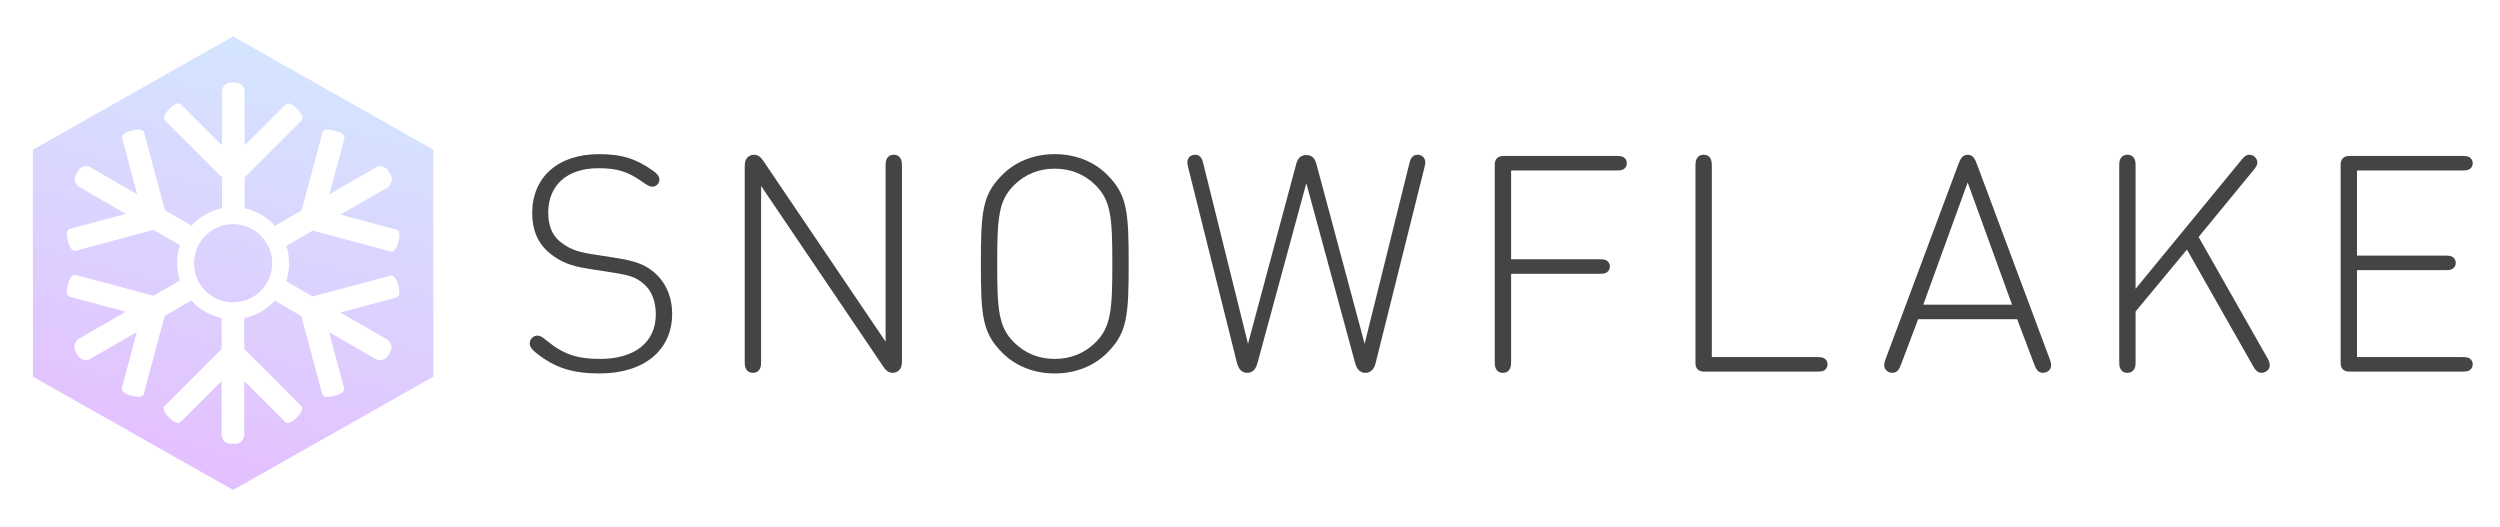
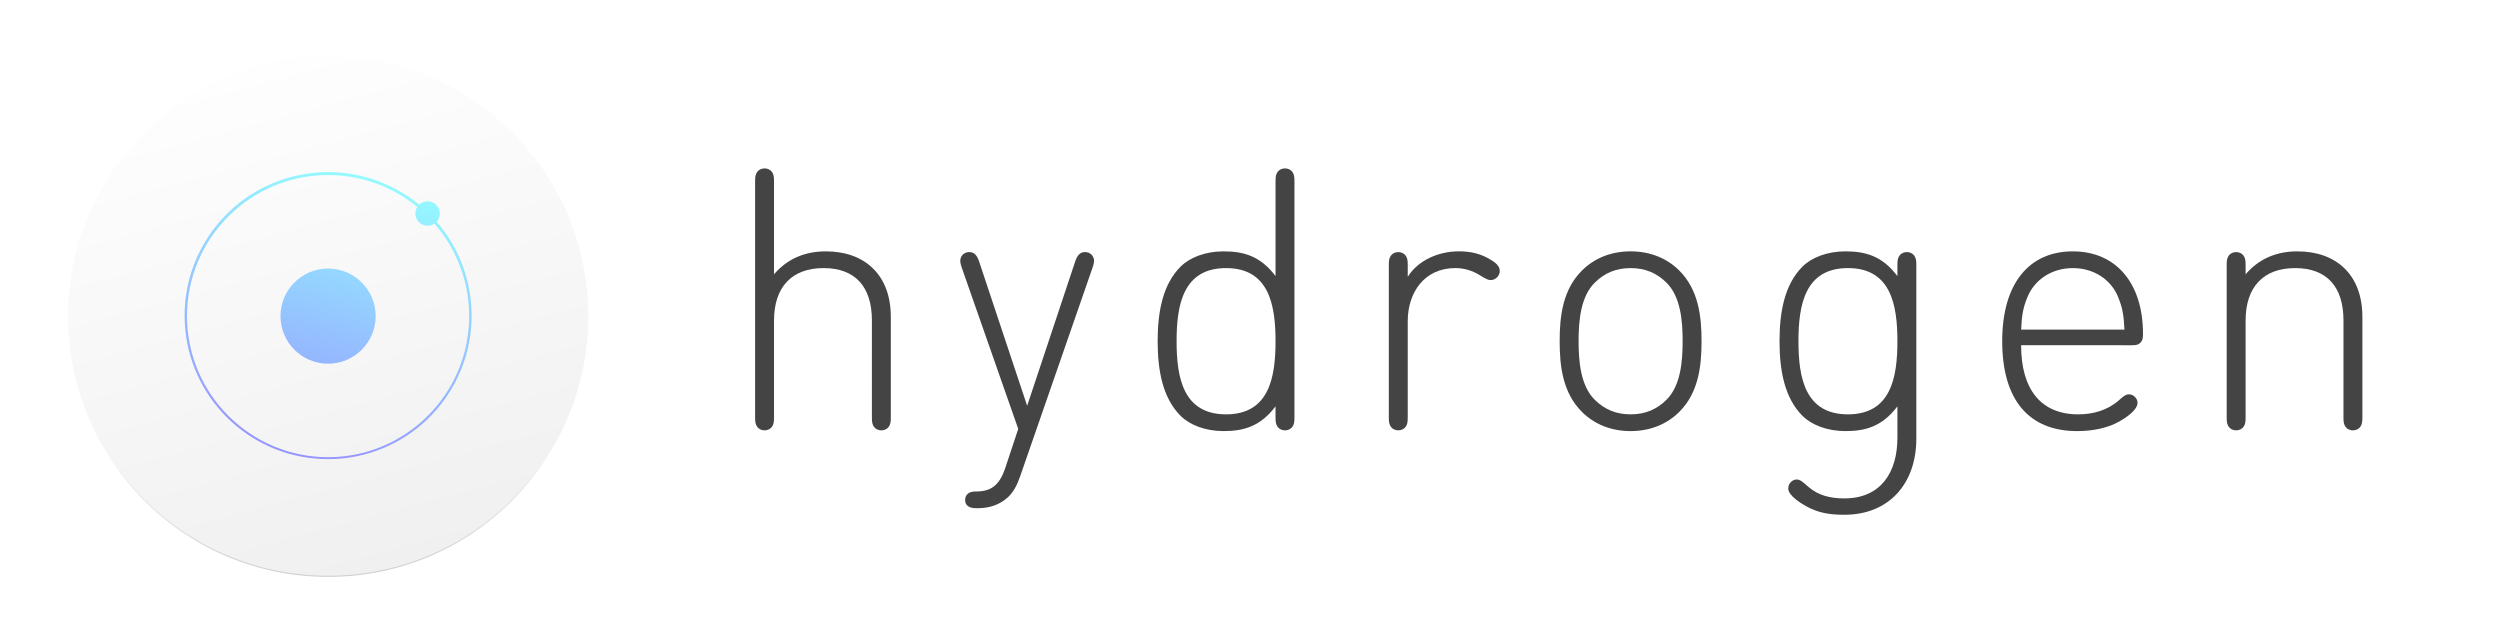
- <svg xmlns="http://www.w3.org/2000/svg" viewBox="0 0 10696 2252">
+ <svg xmlns="http://www.w3.org/2000/svg" viewBox="0 0 8905 2252">
  <defs>
-     <style>.cls-1{fill:#444;}.cls-2{fill:url(#linear-gradient);}</style>
-     <linearGradient id="linear-gradient" x1="754.81" y1="2031.23" x2="1239.92" y2="220.77" gradientUnits="userSpaceOnUse">
-       <stop offset="0" stop-color="#e4bfff" />
-       <stop offset="1" stop-color="#d4e5ff" />
+     <style>.cls-1{fill:url(#linear-gradient);}.cls-2{fill:#444;}.cls-3{fill:url(#linear-gradient-2);}.cls-4{mask:url(#mask);}.cls-5{fill:none;stroke:#828282;stroke-miterlimit:10;stroke-width:4px;}.cls-6{fill:url(#linear-gradient-3);}</style>
+     <linearGradient id="linear-gradient" x1="1171.12" y1="1126.5" x2="1171.12" y2="2081.5" gradientUnits="userSpaceOnUse">
+       <stop offset="0.53" />
+       <stop offset="0.72" stop-color="#2b2b2c" />
+       <stop offset="0.9" stop-color="#4c4d4e" />
+       <stop offset="1" stop-color="#58595b" />
+     </linearGradient>
+     <linearGradient id="linear-gradient-2" x1="929.27" y1="231.35" x2="1408.98" y2="2021.65" gradientUnits="userSpaceOnUse">
+       <stop offset="0" stop-color="#fefefe" />
+       <stop offset="1" stop-color="#f0f0f0" />
+     </linearGradient>
+     <mask id="mask" x="240.62" y="1126.5" width="1857" height="955" maskUnits="userSpaceOnUse">
+       <rect class="cls-1" x="254.12" y="1126.5" width="1834" height="955" />
+     </mask>
+     <linearGradient id="linear-gradient-3" x1="1036.72" y1="1618.29" x2="1300.53" y2="633.71" gradientUnits="userSpaceOnUse">
+       <stop offset="0" stop-color="#9694ff" />
+       <stop offset="1" stop-color="#94faff" />
    </linearGradient>
  </defs>
  <g id="Layer_5" data-name="Layer 5">
-     <path class="cls-1" d="M2514.06,1149.34c-73.22-11.66-117.94-29.16-164.59-68-48.6-40.82-72.58-97.85-72.58-169.13,0-154.22,110.16-252.72,286.41-252.72,98.5,0,158.76,20.09,232,71.93,14.26,10.37,25.92,22,25.92,36.29,0,8.42-1.94,14.26-7.13,20.09-6.48,7.78-13.61,11-24,11s-22.68-7.13-36.94-17.5c-67.39-48-110.81-61.56-193.75-61.56-133.49,0-213.84,73.22-213.84,189.86,0,53.14,15.55,94.61,48,121.82,37.58,31.1,70.63,45.36,137.38,55.73l99.79,15.55c86.83,13.61,127,28.51,165.89,60.91,50.54,41.47,79.06,105,79.06,178.85,0,155.52-119.23,255.31-311,255.31-107.57,0-189.21-20.74-273.45-90.07-13.61-11-24.62-23.33-24.62-37.58,0-9.07,2.59-17.5,9.72-24.62a32.89,32.89,0,0,1,23.33-9.72c13,0,24,9.07,36.94,19.44,75.17,62.21,134.13,80.35,232,80.35,145.15,0,237.17-70,237.17-190.51,0-54.43-16.85-100.44-50.54-129.6s-59-37.58-133.49-49.25Z" />
-     <path class="cls-1" d="M3846.59,1584.15a39.86,39.86,0,0,1-27.22,11c-17.5,0-29.16-10.37-38.88-24.62l-524.23-775v751c0,20.09-1.94,26.57-7.78,35.64-5.83,8.42-14.9,13-27.22,13s-21.38-4.54-27.22-13c-5.83-9.07-7.78-15.55-7.78-35.64V710.65c0-19.44,4.54-29.81,12.31-37.58a39.86,39.86,0,0,1,27.22-11c17.5,0,29.16,10.37,38.88,24.62l524.23,775v-751c0-20.09,1.94-26.57,7.78-35.64,5.83-8.42,14.9-13,27.22-13s21.38,4.54,27.22,13c5.83,9.07,7.78,15.55,7.78,35.64v835.91C3858.91,1566,3854.37,1576.37,3846.59,1584.15Z" />
-     <path class="cls-1" d="M4512.74,1597.75c-92,0-169.78-33.7-224.21-88.13-85.54-85.54-92-156.81-92-381s6.48-295.49,92-381c54.43-54.43,132.19-88.13,224.21-88.13s169.77,33.7,224.21,88.13c85.54,85.54,92,156.81,92,381s-6.48,295.49-92,381C4682.51,1564.06,4604.75,1597.75,4512.74,1597.75ZM4759,1128.6c0-194.4-5.18-269.57-71.28-335.66-48-48-107.57-71.28-175-71.28s-127,23.33-175,71.28c-66.1,66.1-71.28,141.26-71.28,335.66s5.18,269.57,71.28,335.66c48,48,107.57,71.28,175,71.28s127-23.33,175-71.28C4753.79,1398.17,4759,1323,4759,1128.6Z" />
-     <path class="cls-1" d="M5588.93,783.87l-208.65,768.52c-3.24,11.66-8.42,24-15.55,31.1a38.63,38.63,0,0,1-28.51,11.66c-10.37,0-19.44-2.59-28.51-11.66-7.13-7.13-12.31-18.14-15.55-31.1L5083.49,716.48c-4.54-18.14-4.54-25.27-1.3-34.34,4.54-13,18.14-20.09,30.46-20.09,7.78,0,15.55,2.59,20.74,7.13,7.13,6.48,10.37,13,14.9,31.1l191.16,770.47,205.42-765.93c3.24-13,7.78-24,15.55-31.1s16.2-10.37,28.51-10.37,20.74,3.24,28.51,10.37,12.31,18.14,15.55,31.1l205.42,765.93,191.16-770.47c4.54-18.14,7.78-24.62,14.9-31.1,5.18-4.54,13-7.13,20.74-7.13,12.31,0,25.92,7.13,30.46,20.09,3.24,9.07,3.24,16.2-1.3,34.34l-208.65,835.91c-3.24,13-8.42,24-15.55,31.1-9.07,9.07-18.14,11.66-28.51,11.66a38.63,38.63,0,0,1-28.51-11.66c-7.13-7.13-12.31-19.44-15.55-31.1Z" />
-     <path class="cls-1" d="M6395.16,708.7c0-10.37,0-22,9.72-31.75s21.38-9.72,31.75-9.72H6915.5c18.14,0,25.92,1.94,32.4,6.48,8.42,6.48,12.31,14.26,12.31,24.62s-3.89,18.14-12.31,24.62c-6.48,4.54-14.26,6.48-32.4,6.48H6465.14v379.72h377.78c18.14,0,25.92,1.94,32.4,6.48,8.42,6.48,12.31,14.26,12.31,24.62s-3.89,18.14-12.31,24.62c-6.48,4.54-14.26,6.48-32.4,6.48H6465.14v375.19c0,20.09-1.94,26.57-7.78,35.64-5.83,8.42-14.9,13-27.22,13s-21.38-4.54-27.22-13c-5.83-9.07-7.78-15.55-7.78-35.64Z" />
-     <path class="cls-1" d="M7295.34,1590c-10.37,0-22,0-31.75-9.72s-9.72-21.38-9.72-31.75V710.65c0-20.09,1.94-26.57,7.78-35.64,5.83-8.42,14.9-13,27.22-13s21.38,4.54,27.22,13c5.83,9.07,7.78,15.55,7.78,35.64v817.12h450.36c18.14,0,25.92,1.94,32.4,6.48,8.42,6.48,12.31,14.26,12.31,24.62s-3.89,18.14-12.31,24.62c-6.48,4.54-14.26,6.48-32.4,6.48Z" />
-     <path class="cls-1" d="M8377.62,705.46c5.83-15.55,9.07-22.68,13.61-29.16a33.11,33.11,0,0,1,54.43,0c4.54,6.48,7.78,13.61,13.61,29.16L8769,1534.9c7.13,18.14,11,36.29-2.59,49.9-6.48,6.48-16.2,10.37-26.57,10.37A32.12,32.12,0,0,1,8723,1590c-8.42-5.83-12.31-12.31-19.44-30.46l-73.22-193.75H8206.55l-73.22,193.75c-7.13,18.14-11,24.62-19.44,30.46a32.11,32.11,0,0,1-16.85,5.18c-10.37,0-20.09-3.89-26.57-10.37-13.61-13.61-9.72-31.75-2.59-49.9Zm40.82,75.17-189.86,522.93h379.72Z" />
-     <path class="cls-1" d="M9356.61,1067.69l-219.67,265v213.84c0,20.09-1.94,26.57-7.78,35.64-5.83,8.42-14.9,13-27.22,13s-21.38-4.54-27.22-13c-5.83-9.07-7.78-15.55-7.78-35.64V710.65c0-20.09,1.94-26.57,7.78-35.64,5.83-8.42,14.9-13,27.22-13s21.38,4.54,27.22,13c5.83,9.07,7.78,15.55,7.78,35.64v524.88l453.6-552.09c7.13-9.07,17.5-21.38,33-21.38a32.47,32.47,0,0,1,22,8.42c8.42,7.13,13,16.2,12.31,26.57-.65,9.07-4.54,16.2-15.55,29.81L9406.5,1013.91,9700,1530.36c7.78,13.61,11,22.68,11,31.75,0,11-5.18,21.38-16.85,27.86-5.83,3.24-12.31,5.18-17.5,5.18-20.09,0-29.81-16.2-37.58-29.81Z" />
-     <path class="cls-1" d="M10055.66,1590c-10.37,0-22,0-31.75-9.72s-9.72-21.38-9.72-31.75V708.7c0-10.37,0-22,9.72-31.75s21.38-9.72,31.75-9.72h478.87c18.14,0,25.92,1.94,32.4,6.48,8.42,6.48,12.31,14.26,12.31,24.62s-3.89,18.14-12.31,24.62c-6.48,4.54-14.26,6.48-32.4,6.48h-450.36v364.17H10462c18.14,0,25.92,1.94,32.4,6.48,8.42,6.48,12.31,14.26,12.31,24.62s-3.89,18.14-12.31,24.62c-6.48,4.54-14.26,6.48-32.4,6.48h-377.78v371.95h450.36c18.14,0,25.92,1.94,32.4,6.48,8.42,6.48,12.31,14.26,12.31,24.62s-3.89,18.14-12.31,24.62c-6.48,4.54-14.26,6.48-32.4,6.48Z" />
-     <path class="cls-2" d="M1685.23,1183.16c-3.85-3.43-9.3-5.69-14.41-3.89q-166.19,44.58-332.44,89.06l-4-1.69q-55.07-31.85-110.17-63.65,1.37-4,2.59-8.09a240.64,240.64,0,0,0,.94-134.64q-1.24-4.34-2.64-8.62,56.21-32.46,112.42-64.89c2-.26,3.87.82,5.82,1.18l328.29,88c5.29,1.71,10.74-1.08,14.56-4.64,7.93-7.4,12.56-17.66,15.45-27.94,3.85-14.79,9.43-30,6.35-45.46-1.19-6.42-4.42-14-11.51-15.45-80-21.32-159.91-43.05-240-64.15q25.65-15,51.39-29.91a45.28,45.28,0,0,0,6.34-3.37q71-41,142-82c14-8,21.17-25,19.79-40.68-1-12-8.92-21.46-14.33-31.69-6.44-11.22-18.75-18-31.42-18.88a37.64,37.64,0,0,0-21.7,4.64Q1508.83,774,1409.1,831.62c21.66-80,43-160.16,64.48-240.25,1.6-4.8-.84-9.84-3.93-13.49-7.06-8.13-17.21-12.89-27.37-15.95-9.46-2.43-19-5.62-28.72-6.95l-1-.13-1.18-.14a52.88,52.88,0,0,0-14.95.26c-6.48,1.06-14.34,3.71-16.46,10.66q-44.82,167-89.54,334c-3.44,3.19-8.18,4.92-12.17,7.43l.05.35q-51.14,29.55-102.32,59-3-3.32-6.06-6.54a239,239,0,0,0-114.68-66.34q-4.32-1.07-8.69-2,0-66.25,0-132.51,122.39-122.63,245-245c5.13-5.53,3.21-14,.73-20.37-5.06-13.16-15.95-22.53-25.64-32.28-7.45-7.79-16.41-14.58-26.85-17.74-5.1-1.42-11.26-2.11-15.74,1.26C1164.63,503.71,1105.75,563,1046.52,622q0-115.3,0-230.61c-.08-15.29-10.16-29.82-24.3-35.52-10.19-4.52-21.54-2.56-32.33-3-16.14-.47-31.78,10.17-37.39,25.3-3.74,9.31-2.49,19.5-2.71,29.27q0,107.27,0,214.53C890.72,563.22,832,504.12,772.94,445.29c-4.58-4-11.38-3.13-16.8-1.55-12.64,4-22.49,13.3-31.44,22.65-9.31,8.85-18.38,18.87-21.93,31.53-1.43,5.43-1.85,12.22,2.48,16.48Q827.52,636.72,949.81,759q0,66.12,0,132.23-4.22.85-8.4,1.85a239,239,0,0,0-115.63,65.85q-3.18,3.26-6.22,6.65-57-32.91-114-65.75-45-167-89.59-334.2c-1.47-6-7.69-9.11-13.25-10.48-13.41-3.32-27.15.16-40.09,3.9-12.24,2.92-24.75,7.11-34,16-3.77,3.82-7.47,9.06-6.27,14.7,21.33,80.51,43.34,160.86,64.44,241.43q-99.46-57.54-199-114.94A39.88,39.88,0,0,0,344,719.39c-9.24,6.92-13.35,18.14-19.3,27.62-10.08,17.51-3.71,42,13.59,52.37Q438.38,857.27,538.56,915q-120.4,32.41-240.89,64.6c-6.52,1.74-9.35,8.87-10.6,14.85-3.27,16.21,2.77,32.06,6.77,47.52,3,9.95,7.74,19.87,15.66,26.83,3.85,3.43,9.3,5.69,14.41,3.89q166.19-44.58,332.44-89.06l4,1.69q55.07,31.85,110.17,63.65-1.37,4-2.59,8.09a240.65,240.65,0,0,0-.95,134.63q1.24,4.34,2.64,8.62-56.21,32.46-112.42,64.89c-2,.26-3.87-.82-5.82-1.18l-328.29-88c-5.29-1.71-10.74,1.08-14.56,4.64-7.93,7.4-12.56,17.66-15.45,27.94-3.85,14.79-9.43,30-6.35,45.46,1.19,6.42,4.42,14,11.51,15.45,80,21.32,159.91,43.05,240,64.15q-25.65,15-51.39,29.91a45.31,45.31,0,0,0-6.34,3.37q-71,41-142,82c-14,8-21.17,25-19.79,40.68,1,12,8.92,21.46,14.33,31.69,6.44,11.22,18.75,18,31.41,18.88a37.64,37.64,0,0,0,21.7-4.64q99.74-57.57,199.47-115.18c-21.66,80-43,160.16-64.48,240.25-1.6,4.8.84,9.84,3.93,13.49,7.06,8.13,17.21,12.88,27.37,15.95,9.46,2.43,19,5.62,28.72,6.95l1,.13,1.18.14a52.87,52.87,0,0,0,14.95-.26c6.48-1.06,14.34-3.71,16.46-10.66q44.82-167,89.54-334c3.44-3.19,8.18-4.92,12.17-7.43l-.05-.35q51.14-29.55,102.32-59,3,3.32,6.06,6.54a239,239,0,0,0,114.68,66.34q4.32,1.07,8.69,2,0,66.25,0,132.51-122.39,122.63-245,245c-5.13,5.53-3.21,14-.73,20.37,5.06,13.16,15.95,22.53,25.64,32.28,7.45,7.79,16.41,14.58,26.85,17.74,5.1,1.42,11.26,2.11,15.74-1.26C830.11,1748.29,889,1689,948.21,1630q0,115.3,0,230.61c.08,15.29,10.16,29.82,24.3,35.52,10.19,4.52,21.54,2.56,32.33,3,16.14.47,31.78-10.17,37.39-25.3,3.74-9.31,2.49-19.5,2.71-29.27q0-107.27,0-214.53c59.08,58.76,117.84,117.86,176.86,176.68,4.58,4,11.38,3.13,16.8,1.55,12.64-4,22.49-13.3,31.44-22.65,9.31-8.85,18.38-18.87,21.93-31.53,1.43-5.43,1.85-12.22-2.48-16.48Q1167.22,1615.28,1044.93,1493q0-66.12,0-132.23,4.22-.85,8.4-1.85A239,239,0,0,0,1169,1293.08q3.18-3.26,6.22-6.65,57,32.91,114,65.75,45,167,89.59,334.2c1.47,6,7.69,9.11,13.25,10.48,13.41,3.32,27.15-.16,40.09-3.9,12.24-2.92,24.75-7.11,34-16,3.77-3.82,7.47-9.06,6.27-14.7-21.33-80.51-43.34-160.86-64.44-241.43q99.46,57.54,199,114.94a39.88,39.88,0,0,0,43.75-3.14c9.24-6.92,13.35-18.14,19.3-27.62,10.08-17.51,3.71-42-13.59-52.37q-100.09-57.88-200.27-115.65,120.4-32.41,240.89-64.6c6.52-1.74,9.35-8.87,10.6-14.85,3.27-16.21-2.77-32.06-6.77-47.52C1697.84,1200,1693.15,1190.13,1685.23,1183.16Zm-648.68,105.62a169.35,169.35,0,0,1-79.66-.32,167.26,167.26,0,1,1,79.66.32Zm-39.18,807.44-856.6-484.69V640.47l856.6-484.69L1854,640.47v971.07Z" />
+     <path class="cls-2" d="M3105.71,1141.56c0-120.53-59.62-186.62-172.37-186.62s-176.25,67.39-176.25,186.62v346c0,17.5-1.94,24.62-7.13,32.4s-15.55,13-26.57,13-21.38-5.18-26.57-13-7.13-14.9-7.13-32.4V645.2c0-17.5,1.94-24.62,7.13-32.4s15.55-13,26.57-13,21.38,5.18,26.57,13,7.13,14.9,7.13,32.4V977c46.66-54.43,108.86-81.65,184-81.65,70,0,127,20.74,167.18,59.62,42.12,40.18,64.8,99.79,64.8,173.66v359c0,17.5-1.94,24.62-7.13,32.4s-15.55,13-26.57,13-21.38-5.18-26.57-13-7.13-14.9-7.13-32.4Z" />
+     <path class="cls-2" d="M3626.95,1527.77,3425.42,952.35c-5.18-15.55-6.48-24.62-3.24-33.7,4.54-12.31,15.55-20.74,30.46-20.74,18.14,0,27.86,12.31,35,33.7l171.07,513.86,171.07-513.86c7.13-21.38,16.85-33.7,35-33.7,14.9,0,25.92,8.42,30.46,20.74,3.24,9.07,1.94,18.14-3.24,33.7l-258.55,745.19c-9.72,28.51-23.33,55.08-42.77,73.22-31.75,29.16-68.69,39.53-110.16,39.53-17.5,0-25.27-2.59-31.1-6.48-7.78-5.18-11.66-11.66-11.66-23.33,0-9.07,3.89-18.14,11.66-23.33,5.18-3.89,13-6.48,27.22-6.48,51.84,0,82.94-20.09,104.33-84.24Z" />
+     <path class="cls-2" d="M4603.73,1520c-5.18,7.78-15.55,13-26.57,13s-21.38-5.18-26.57-13-7.13-14.9-7.13-32.4v-40.18c-54.43,72.58-115.34,88.13-185.33,88.13-64.8,0-120.53-22-152.93-54.43-63.5-63.5-81.65-160.7-81.65-265.68s18.14-202.17,81.65-265.68c32.4-32.4,88.13-54.43,152.93-54.43,70,0,130.89,15.55,185.33,88.13V645.2c0-17.5,1.94-24.62,7.13-32.4s15.55-13,26.57-13,21.38,5.18,26.57,13,7.13,14.9,7.13,32.4v842.39C4610.86,1505.09,4608.92,1512.21,4603.73,1520Zm-60.26-304.56c0-129.6-23.33-260.49-176.25-260.49S4191,1085.83,4191,1215.43s23.33,260.49,176.25,260.49S4543.47,1345,4543.47,1215.43Z" />
+     <path class="cls-2" d="M4947,943.28c0-17.5,1.94-24.62,7.13-32.4s15.55-13,26.57-13,21.38,5.18,26.57,13,7.13,14.9,7.13,32.4V986c36.29-58.32,108.86-90.72,181.44-90.72,42.77,0,77.76,7.78,114,29.81,16.85,10.37,32.4,22,32.4,40.18a33.82,33.82,0,0,1-9.07,22c-6.48,6.48-14.26,10.37-23.33,10.37s-16.85-3.89-40.18-18.14a162.57,162.57,0,0,0-85.54-24.62c-111.46,0-169.77,88.13-169.77,189.21v343.44c0,17.5-1.94,24.62-7.13,32.4s-15.55,13-26.57,13-21.38-5.18-26.57-13-7.13-14.9-7.13-32.4Z" />
+     <path class="cls-2" d="M5808.22,1535.54c-70,0-129.6-24.62-173.66-68.69-68-68-79.06-162-79.06-251.42s11-183.38,79.06-251.42c44.06-44.06,103.68-68.69,173.66-68.69s129.6,24.62,173.66,68.69c68,68,79.06,162,79.06,251.42s-11,183.38-79.06,251.42C5937.82,1510.92,5878.21,1535.54,5808.22,1535.54Zm185.33-320.11c0-74.52-7.78-158.76-57-208-35-35-76.46-52.49-128.3-52.49s-93.31,17.5-128.3,52.49c-49.25,49.25-57,133.49-57,208s7.78,158.76,57,208c35,35,76.46,52.49,128.3,52.49s93.31-17.5,128.3-52.49C5985.77,1374.19,5993.55,1290,5993.55,1215.43Z" />
+     <path class="cls-2" d="M6758.58,1447.42c-54.43,72.58-115.34,88.13-185.33,88.13-64.8,0-120.53-22-152.93-54.43-63.5-63.5-81.65-160.7-81.65-265.68s18.14-202.17,81.65-265.68c32.4-32.4,88.13-54.43,152.93-54.43,70,0,130.9,15.55,185.33,88.13V943.28c0-17.5,1.94-24.62,7.13-32.4s15.55-13,26.57-13,21.38,5.18,26.57,13,7.13,14.9,7.13,32.4v619.48c0,156.81-94.61,270.86-256.61,270.86-55.08,0-93.31-7.78-132.19-28.51-18.79-10.37-67.39-38.88-67.39-64.8,0-20.74,16.85-32.4,29.81-32.4,14.26,0,24.62,11.66,41.47,25.92,35,30.46,77.11,41.47,128.3,41.47,130.9,0,189.21-93.31,189.21-216.43Zm0-232c0-129.6-23.33-260.49-176.25-260.49s-176.25,130.9-176.25,260.49,23.33,260.49,176.25,260.49S6758.58,1345,6758.58,1215.43Z" />
+     <path class="cls-2" d="M7199.21,1229.69c0,158.11,71.28,246.24,203.47,246.24,52.49,0,103.68-14.26,143.85-49.25,18.14-16.2,25.27-22,37.58-22,15.55,0,29.81,14.9,29.81,29.81,0,27.86-45.36,55.73-66.09,67.39-35,20.09-86.83,33.7-149,33.7-172.37,0-267-111.46-267-320.11,0-206.06,95.9-320.11,251.42-320.11,154.87,0,250.13,114,250.13,294.19,0,8.42,0,22-9.07,31.1s-20.74,9.07-31.1,9.07ZM7567.27,1174c-2.59-51.84-6.48-75.82-22-114.69-25.92-64.8-88.13-104.33-162-104.33s-136.08,40.18-162,104.33c-15.55,38.88-19.44,62.86-22,114.69Z" />
+     <path class="cls-2" d="M8347.46,1141.56c0-120.53-59.62-186.62-172.37-186.62s-176.25,67.39-176.25,186.62v346c0,17.5-1.94,24.62-7.13,32.4s-15.55,13-26.57,13-21.38-5.18-26.57-13-7.13-14.9-7.13-32.4V943.28c0-17.5,1.94-24.62,7.13-32.4s15.55-13,26.57-13,21.38,5.18,26.57,13,7.13,14.9,7.13,32.4V977c46.66-54.43,108.86-81.65,184-81.65,70,0,127,20.74,167.18,59.62,42.12,40.18,64.8,99.79,64.8,173.66v359c0,17.5-1.94,24.62-7.13,32.4s-15.55,13-26.57,13-21.38-5.18-26.57-13-7.13-14.9-7.13-32.4Z" />
+     <circle class="cls-3" cx="1169.12" cy="1126.5" r="926.5" />
+     <g class="cls-4">
+       <path class="cls-5" d="M2095.62,1126.5c0,511.69-414.81,926.5-926.5,926.5s-926.5-414.81-926.5-926.5" />
+     </g>
+     <path class="cls-6" d="M1338.12,1126a169.5,169.5,0,1,1-169.5-169.5A169.5,169.5,0,0,1,1338.12,1126Zm185-409a43.5,43.5,0,1,0,43.5,43.5A43.5,43.5,0,0,0,1523.12,717Zm-156.18,878.46a511.16,511.16,0,1,0-198.32,40A507.76,507.76,0,0,0,1366.95,1595.46ZM1671.12,1126c0,277.08-225.42,502.5-502.5,502.5s-502.5-225.42-502.5-502.5,225.42-502.5,502.5-502.5S1671.12,848.92,1671.12,1126Z" />
  </g>
</svg>
